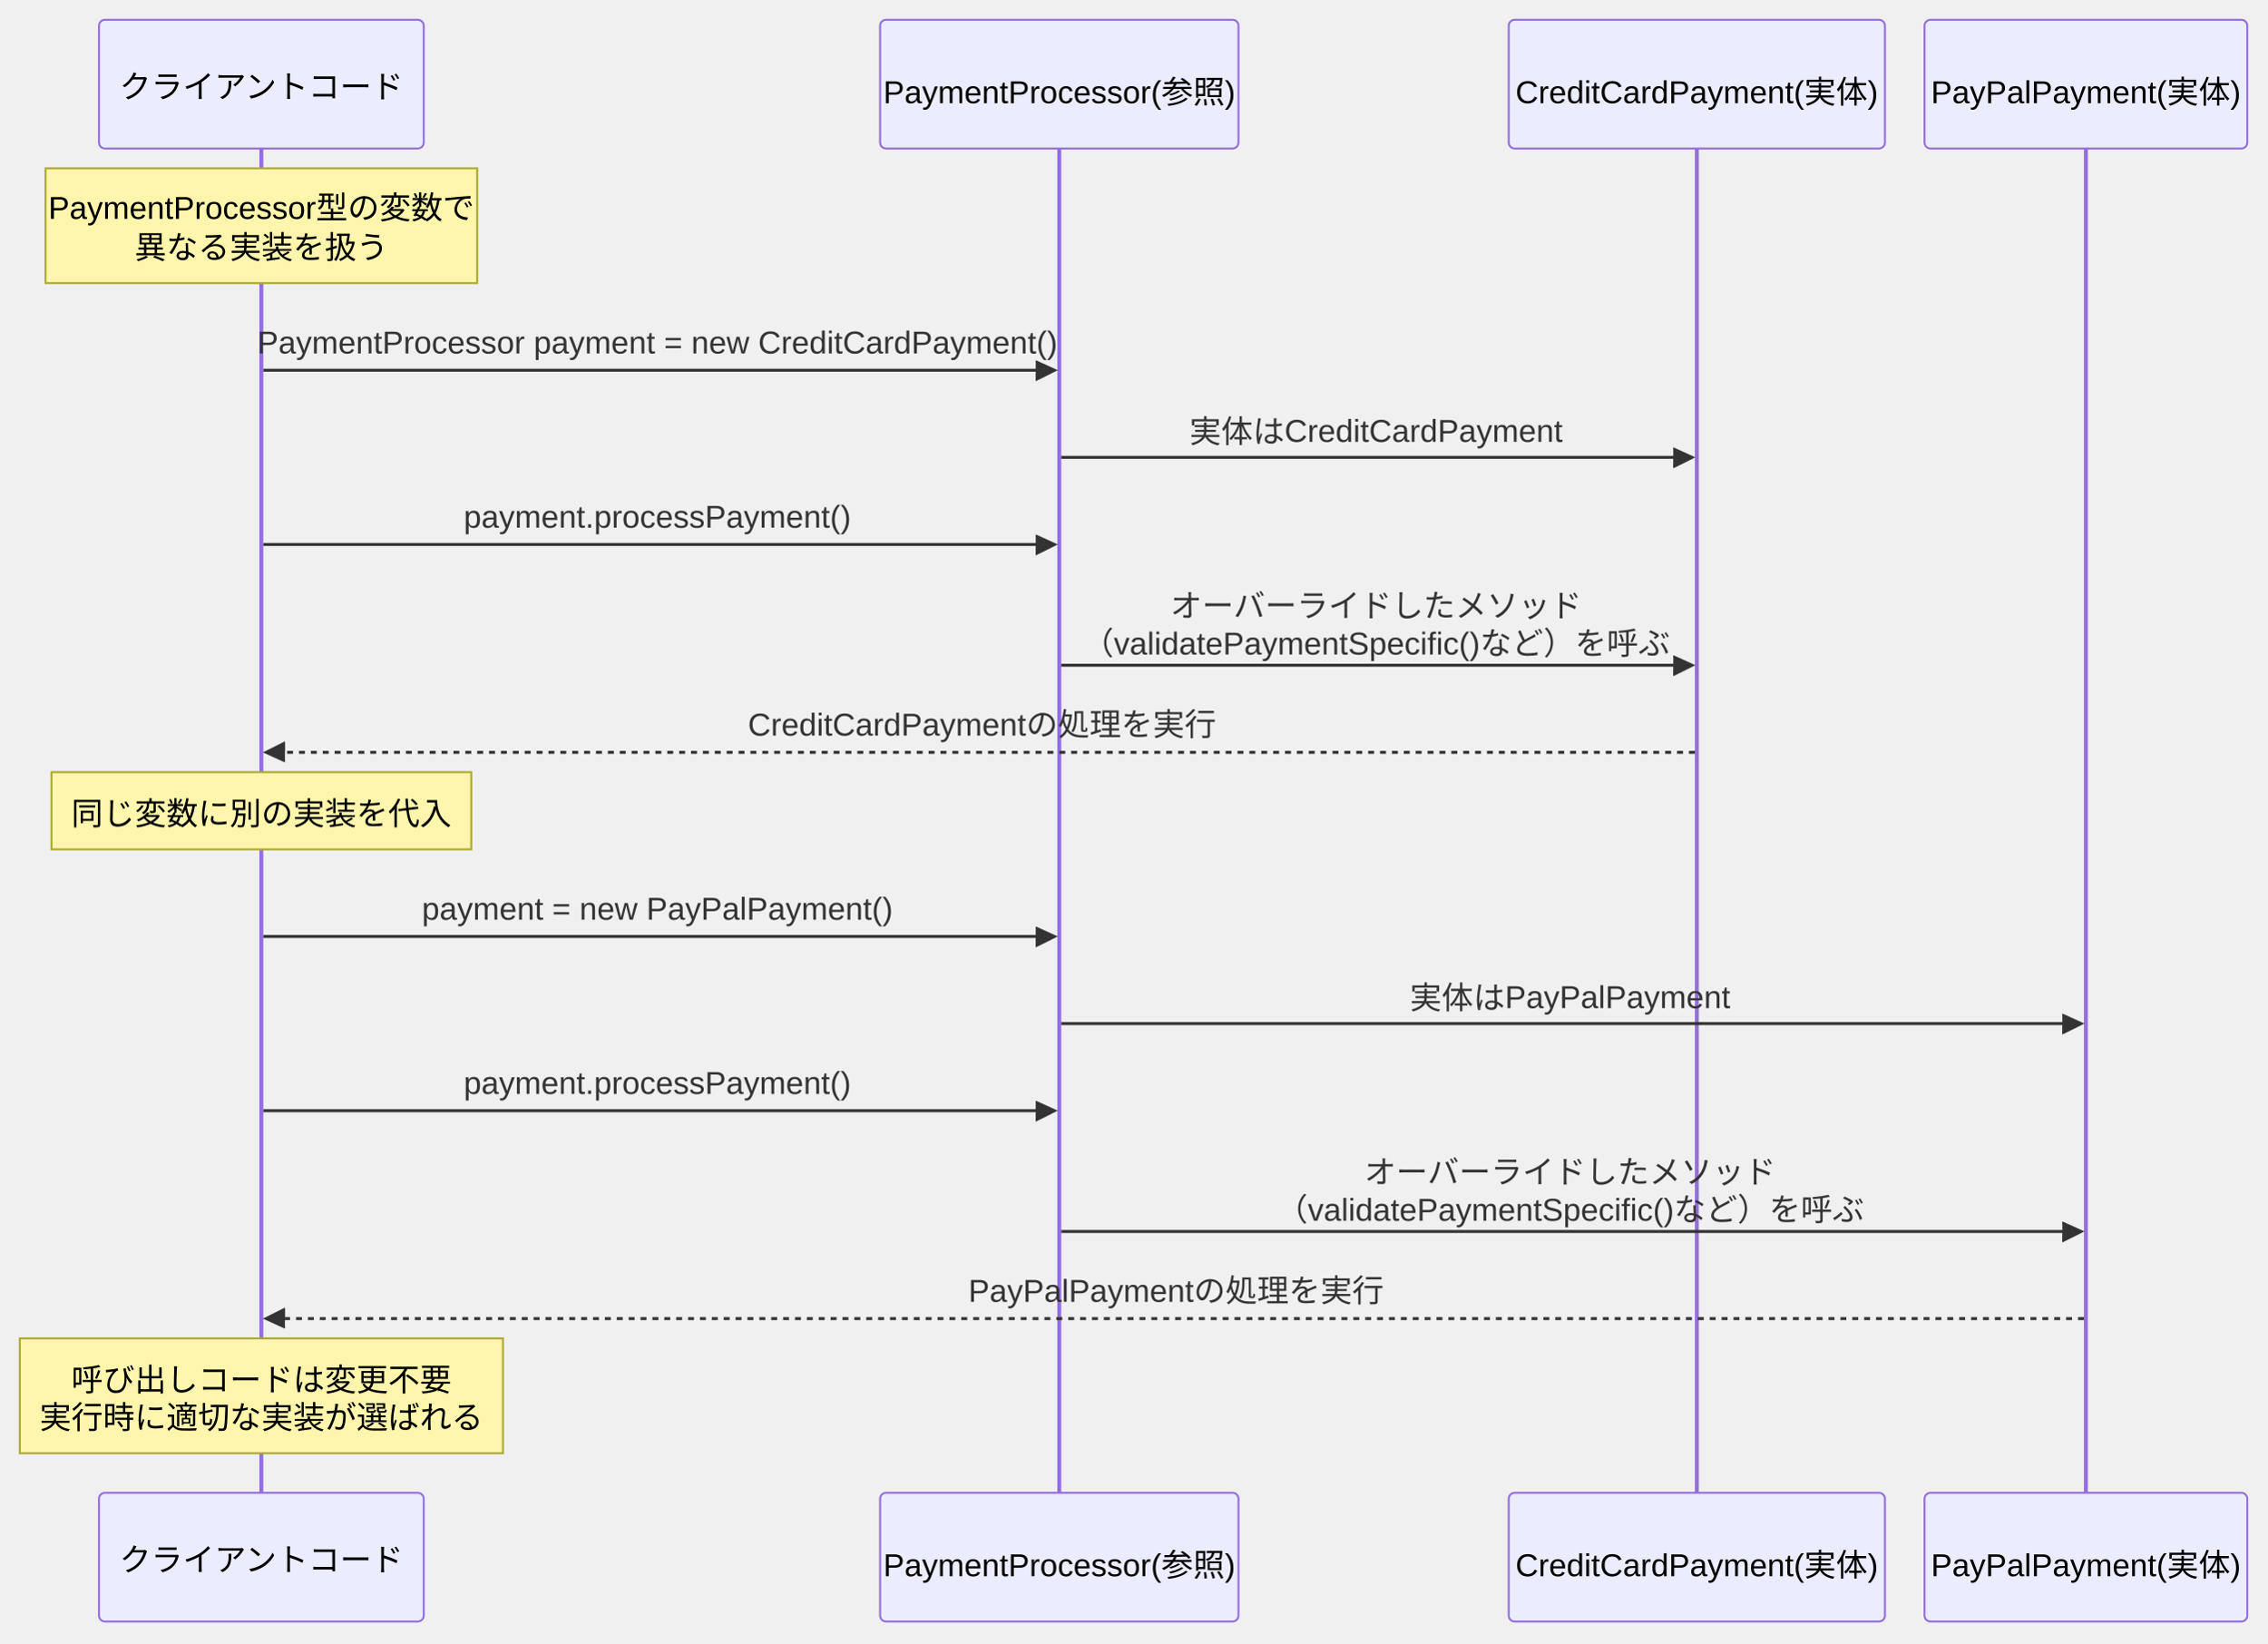
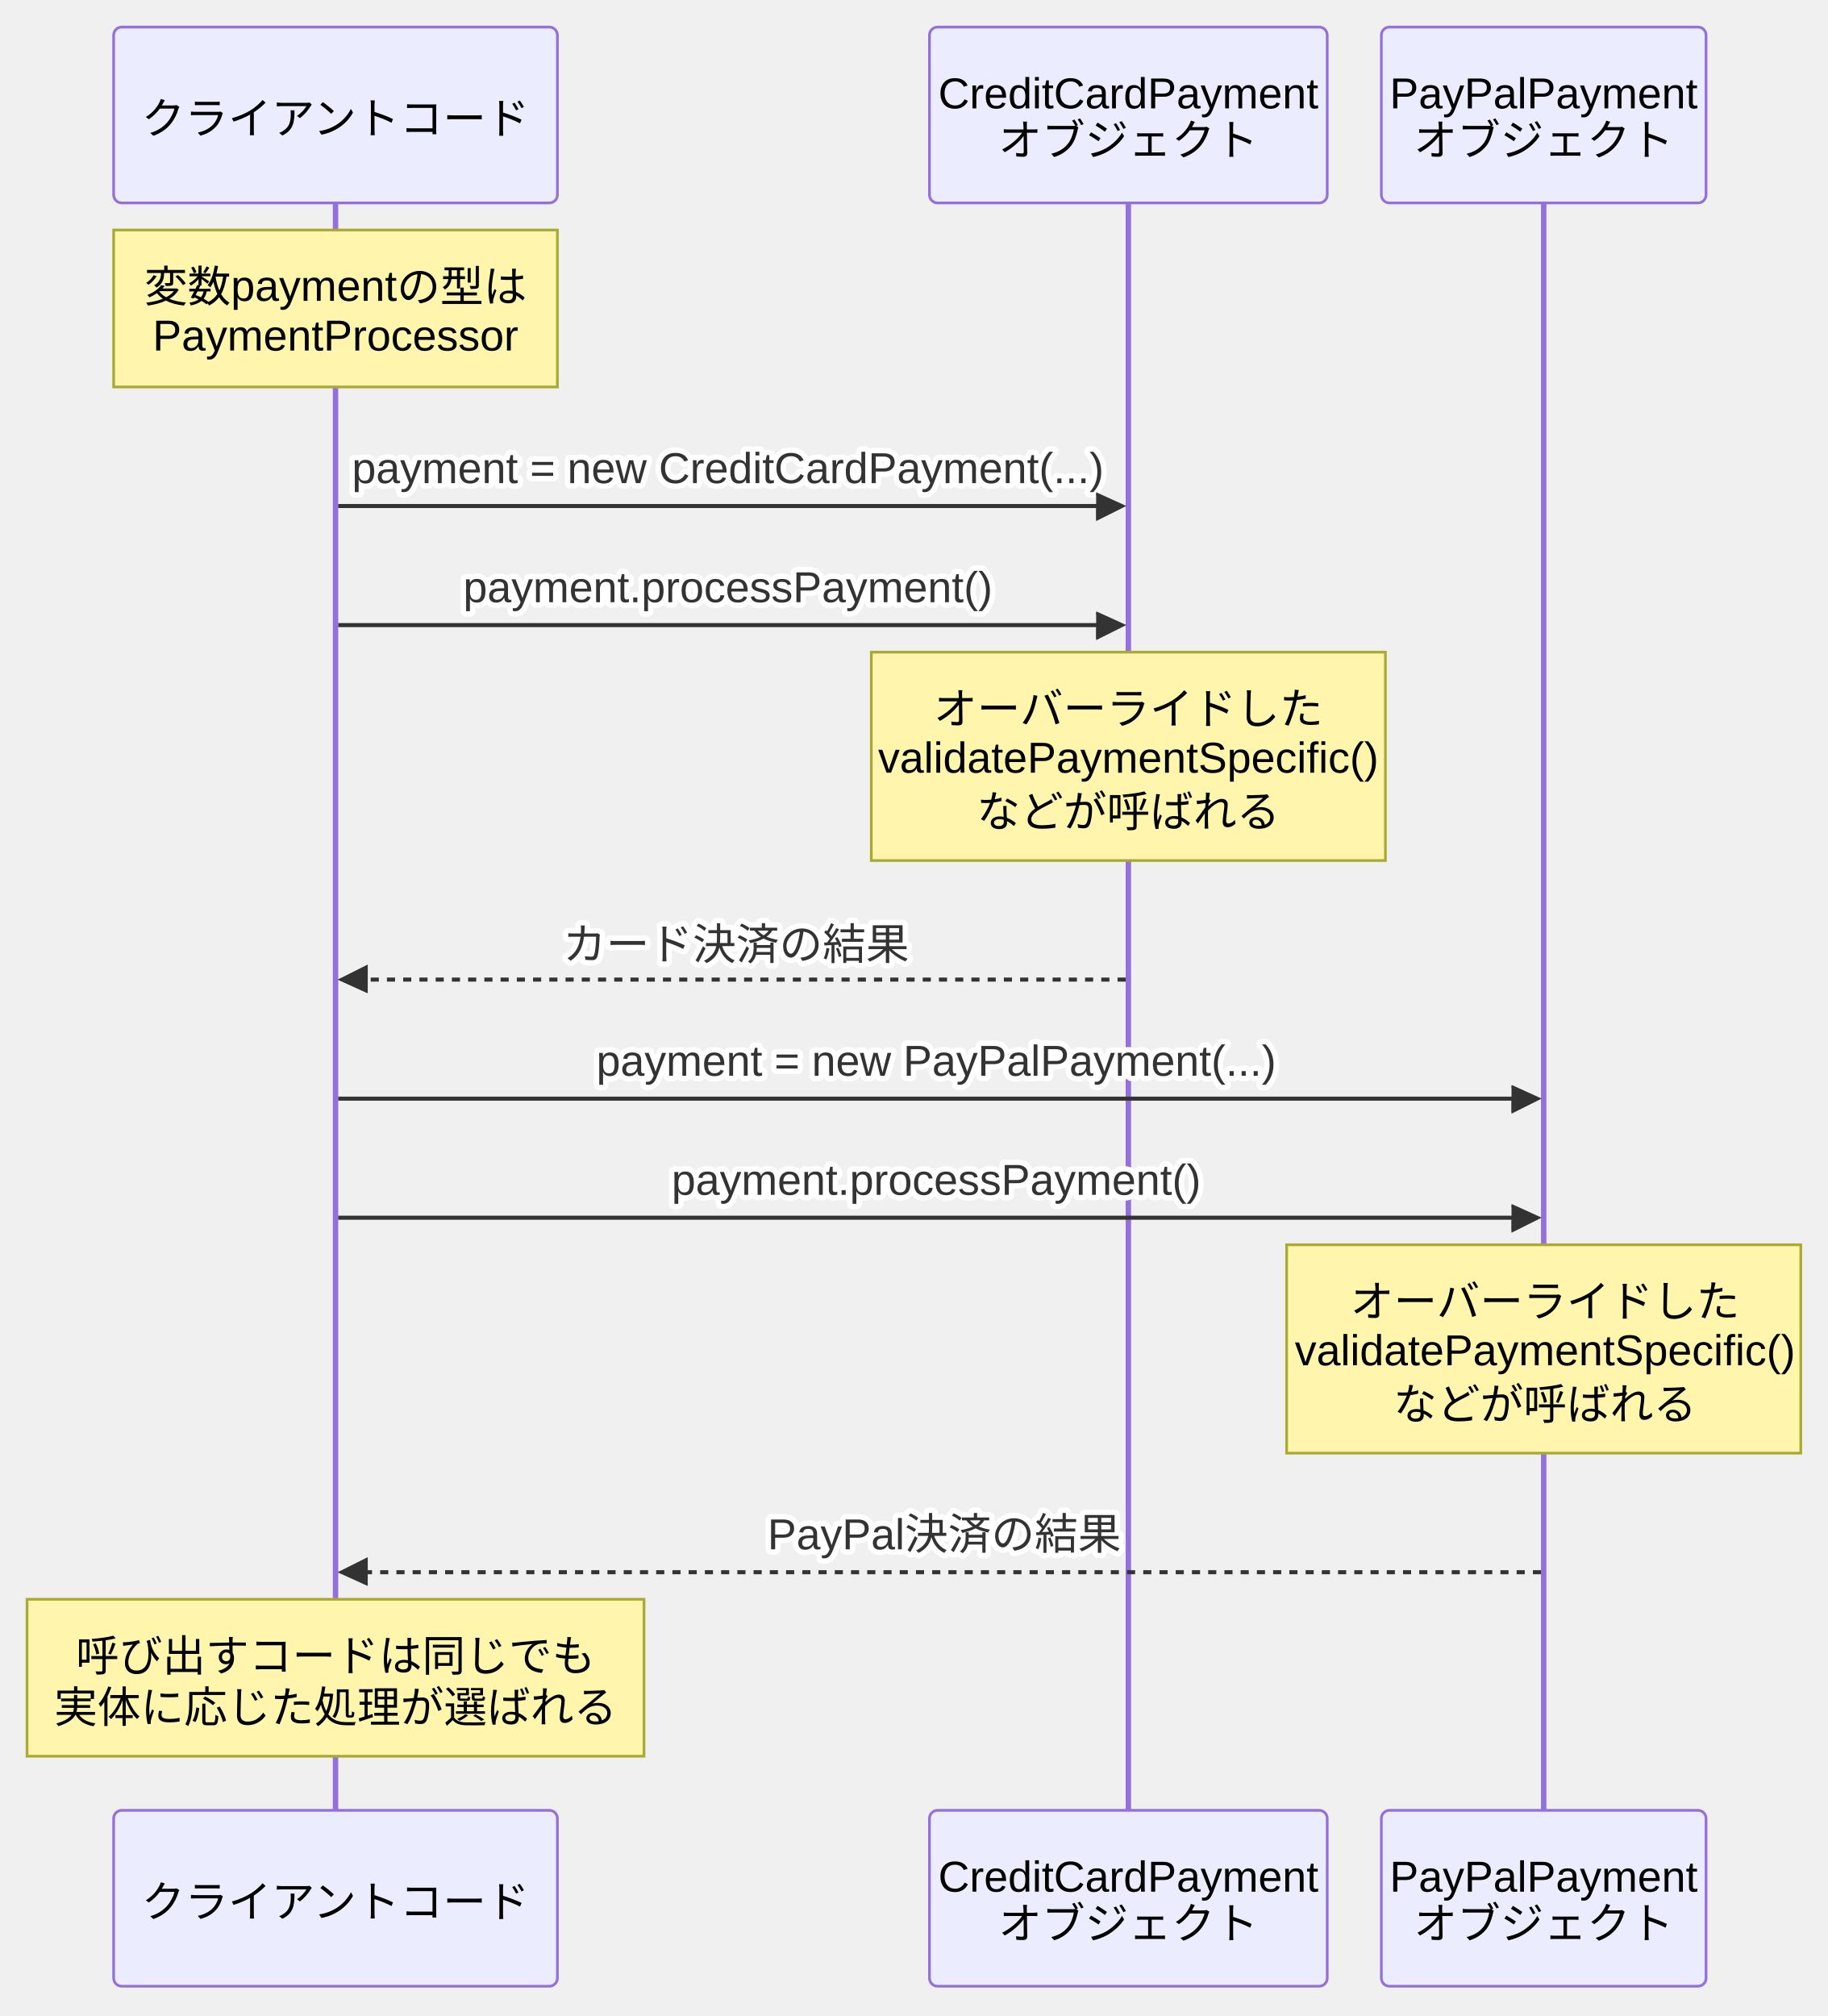
- <svg xmlns="http://www.w3.org/2000/svg" id="my-svg" width="1145" height="830" viewBox="-50 -10 1145 830" role="graphics-document document" aria-roledescription="sequence" style="background-color: white;">
+ <svg xmlns="http://www.w3.org/2000/svg" id="my-svg" width="675.5" height="745" viewBox="-42 -10 675.5 745" role="graphics-document document" aria-roledescription="sequence" style="background-color: white;">
  <g>
-     <rect x="922" y="744" fill="#eaeaea" stroke="#666" width="163" height="65" name="PY" rx="3" ry="3" class="actor actor-bottom" />
-     <text x="1003.5" y="776.5" dominant-baseline="central" alignment-baseline="central" class="actor actor-box" style="text-anchor: middle; font-size: 16px; font-weight: 400;">
-       <tspan x="1003.5" dy="0">PayPalPayment(実体)</tspan>
+     <rect x="468.5" y="659" fill="#eaeaea" stroke="#666" width="120" height="65" name="PY" rx="3" ry="3" class="actor actor-bottom" />
+     <text x="528.5" y="691.5" dominant-baseline="central" alignment-baseline="central" class="actor actor-box" style="text-anchor: middle; font-size: 16px; font-weight: 400;">
+       <tspan x="528.5" dy="-8">PayPalPayment</tspan>
+     </text>
+     <text x="528.5" y="691.5" dominant-baseline="central" alignment-baseline="central" class="actor actor-box" style="text-anchor: middle; font-size: 16px; font-weight: 400;">
+       <tspan x="528.5" dy="8">オブジェクト</tspan>
    </text>
  </g>
  <g>
-     <rect x="712" y="744" fill="#eaeaea" stroke="#666" width="190" height="65" name="CC" rx="3" ry="3" class="actor actor-bottom" />
-     <text x="807" y="776.5" dominant-baseline="central" alignment-baseline="central" class="actor actor-box" style="text-anchor: middle; font-size: 16px; font-weight: 400;">
-       <tspan x="807" dy="0">CreditCardPayment(実体)</tspan>
+     <rect x="301.5" y="659" fill="#eaeaea" stroke="#666" width="147" height="65" name="CC" rx="3" ry="3" class="actor actor-bottom" />
+     <text x="375" y="691.5" dominant-baseline="central" alignment-baseline="central" class="actor actor-box" style="text-anchor: middle; font-size: 16px; font-weight: 400;">
+       <tspan x="375" dy="-8">CreditCardPayment</tspan>
+     </text>
+     <text x="375" y="691.5" dominant-baseline="central" alignment-baseline="central" class="actor actor-box" style="text-anchor: middle; font-size: 16px; font-weight: 400;">
+       <tspan x="375" dy="8">オブジェクト</tspan>
    </text>
  </g>
  <g>
-     <rect x="394.5" y="744" fill="#eaeaea" stroke="#666" width="181" height="65" name="PP" rx="3" ry="3" class="actor actor-bottom" />
-     <text x="485" y="776.5" dominant-baseline="central" alignment-baseline="central" class="actor actor-box" style="text-anchor: middle; font-size: 16px; font-weight: 400;">
-       <tspan x="485" dy="0">PaymentProcessor(参照)</tspan>
-     </text>
-   </g>
-   <g>
-     <rect x="0" y="744" fill="#eaeaea" stroke="#666" width="164" height="65" name="Client" rx="3" ry="3" class="actor actor-bottom" />
-     <text x="82" y="776.5" dominant-baseline="central" alignment-baseline="central" class="actor actor-box" style="text-anchor: middle; font-size: 16px; font-weight: 400;">
+     <rect x="0" y="659" fill="#eaeaea" stroke="#666" width="164" height="65" name="Client" rx="3" ry="3" class="actor actor-bottom" />
+     <text x="82" y="691.5" dominant-baseline="central" alignment-baseline="central" class="actor actor-box" style="text-anchor: middle; font-size: 16px; font-weight: 400;">
      <tspan x="82" dy="0">クライアントコード</tspan>
    </text>
  </g>
  <g>
-     <line id="actor3" x1="1003.5" y1="65" x2="1003.5" y2="744" class="actor-line 200" stroke-width="0.5px" stroke="#999" name="PY" data-et="life-line" data-id="PY" />
-     <g id="root-3" data-et="participant" data-type="participant" data-id="PY">
-       <rect x="922" y="0" fill="#eaeaea" stroke="#666" width="163" height="65" name="PY" rx="3" ry="3" class="actor actor-top" />
-       <text x="1003.5" y="32.5" dominant-baseline="central" alignment-baseline="central" class="actor actor-box" style="text-anchor: middle; font-size: 16px; font-weight: 400;">
-         <tspan x="1003.5" dy="0">PayPalPayment(実体)</tspan>
+     <line id="actor2" x1="528.5" y1="65" x2="528.5" y2="659" class="actor-line 200" stroke-width="0.5px" stroke="#999" name="PY" data-et="life-line" data-id="PY" />
+     <g id="root-2" data-et="participant" data-type="participant" data-id="PY">
+       <rect x="468.5" y="0" fill="#eaeaea" stroke="#666" width="120" height="65" name="PY" rx="3" ry="3" class="actor actor-top" />
+       <text x="528.5" y="32.5" dominant-baseline="central" alignment-baseline="central" class="actor actor-box" style="text-anchor: middle; font-size: 16px; font-weight: 400;">
+         <tspan x="528.5" dy="-8">PayPalPayment</tspan>
+       </text>
+       <text x="528.5" y="32.5" dominant-baseline="central" alignment-baseline="central" class="actor actor-box" style="text-anchor: middle; font-size: 16px; font-weight: 400;">
+         <tspan x="528.5" dy="8">オブジェクト</tspan>
      </text>
    </g>
  </g>
  <g>
-     <line id="actor2" x1="807" y1="65" x2="807" y2="744" class="actor-line 200" stroke-width="0.5px" stroke="#999" name="CC" data-et="life-line" data-id="CC" />
-     <g id="root-2" data-et="participant" data-type="participant" data-id="CC">
-       <rect x="712" y="0" fill="#eaeaea" stroke="#666" width="190" height="65" name="CC" rx="3" ry="3" class="actor actor-top" />
-       <text x="807" y="32.5" dominant-baseline="central" alignment-baseline="central" class="actor actor-box" style="text-anchor: middle; font-size: 16px; font-weight: 400;">
-         <tspan x="807" dy="0">CreditCardPayment(実体)</tspan>
+     <line id="actor1" x1="375" y1="65" x2="375" y2="659" class="actor-line 200" stroke-width="0.5px" stroke="#999" name="CC" data-et="life-line" data-id="CC" />
+     <g id="root-1" data-et="participant" data-type="participant" data-id="CC">
+       <rect x="301.5" y="0" fill="#eaeaea" stroke="#666" width="147" height="65" name="CC" rx="3" ry="3" class="actor actor-top" />
+       <text x="375" y="32.5" dominant-baseline="central" alignment-baseline="central" class="actor actor-box" style="text-anchor: middle; font-size: 16px; font-weight: 400;">
+         <tspan x="375" dy="-8">CreditCardPayment</tspan>
+       </text>
+       <text x="375" y="32.5" dominant-baseline="central" alignment-baseline="central" class="actor actor-box" style="text-anchor: middle; font-size: 16px; font-weight: 400;">
+         <tspan x="375" dy="8">オブジェクト</tspan>
      </text>
    </g>
  </g>
  <g>
-     <line id="actor1" x1="485" y1="65" x2="485" y2="744" class="actor-line 200" stroke-width="0.5px" stroke="#999" name="PP" data-et="life-line" data-id="PP" />
-     <g id="root-1" data-et="participant" data-type="participant" data-id="PP">
-       <rect x="394.5" y="0" fill="#eaeaea" stroke="#666" width="181" height="65" name="PP" rx="3" ry="3" class="actor actor-top" />
-       <text x="485" y="32.5" dominant-baseline="central" alignment-baseline="central" class="actor actor-box" style="text-anchor: middle; font-size: 16px; font-weight: 400;">
-         <tspan x="485" dy="0">PaymentProcessor(参照)</tspan>
-       </text>
-     </g>
-   </g>
-   <g>
-     <line id="actor0" x1="82" y1="65" x2="82" y2="744" class="actor-line 200" stroke-width="0.5px" stroke="#999" name="Client" data-et="life-line" data-id="Client" />
+     <line id="actor0" x1="82" y1="65" x2="82" y2="659" class="actor-line 200" stroke-width="0.5px" stroke="#999" name="Client" data-et="life-line" data-id="Client" />
    <g id="root-0" data-et="participant" data-type="participant" data-id="Client">
      <rect x="0" y="0" fill="#eaeaea" stroke="#666" width="164" height="65" name="Client" rx="3" ry="3" class="actor actor-top" />
      <text x="82" y="32.5" dominant-baseline="central" alignment-baseline="central" class="actor actor-box" style="text-anchor: middle; font-size: 16px; font-weight: 400;">
        <tspan x="82" dy="0">クライアントコード</tspan>
      </text>
    </g>
  </g>
-   <style>#my-svg{font-family:"trebuchet ms",verdana,arial,sans-serif;font-size:16px;fill:#333;}@keyframes edge-animation-frame{from{stroke-dashoffset:0;}}@keyframes dash{to{stroke-dashoffset:0;}}#my-svg .edge-animation-slow{stroke-dasharray:9,5!important;stroke-dashoffset:900;animation:dash 50s linear infinite;stroke-linecap:round;}#my-svg .edge-animation-fast{stroke-dasharray:9,5!important;stroke-dashoffset:900;animation:dash 20s linear infinite;stroke-linecap:round;}#my-svg .error-icon{fill:#552222;}#my-svg .error-text{fill:#552222;stroke:#552222;}#my-svg .edge-thickness-normal{stroke-width:1px;}#my-svg .edge-thickness-thick{stroke-width:3.5px;}#my-svg .edge-pattern-solid{stroke-dasharray:0;}#my-svg .edge-thickness-invisible{stroke-width:0;fill:none;}#my-svg .edge-pattern-dashed{stroke-dasharray:3;}#my-svg .edge-pattern-dotted{stroke-dasharray:2;}#my-svg .marker{fill:#333333;stroke:#333333;}#my-svg .marker.cross{stroke:#333333;}#my-svg svg{font-family:"trebuchet ms",verdana,arial,sans-serif;font-size:16px;}#my-svg p{margin:0;}#my-svg .actor{stroke:#9370DB;fill:#ECECFF;stroke-width:1;}#my-svg rect.actor.outer-path[data-look="neo"]{filter:drop-shadow(1px 2px 2px rgba(185, 185, 185, 1));}#my-svg rect.note[data-look="neo"]{stroke:#aaaa33;fill:#fff5ad;filter:drop-shadow(1px 2px 2px rgba(185, 185, 185, 1));}#my-svg text.actor&gt;tspan{fill:black;stroke:none;}#my-svg .actor-line{stroke:#9370DB;}#my-svg .innerArc{stroke-width:1.5;stroke-dasharray:none;}#my-svg .messageLine0{stroke-width:1.5;stroke-dasharray:none;stroke:#333;}#my-svg .messageLine1{stroke-width:1.5;stroke-dasharray:2,2;stroke:#333;}#my-svg [id$="-arrowhead"] path{fill:#333;stroke:#333;}#my-svg .sequenceNumber{fill:white;}#my-svg [id$="-sequencenumber"]{fill:#333;}#my-svg [id$="-crosshead"] path{fill:#333;stroke:#333;}#my-svg .messageText{fill:#333;stroke:none;}#my-svg .labelBox{stroke:#9370DB;fill:#ECECFF;filter:none;}#my-svg .labelText,#my-svg .labelText&gt;tspan{fill:black;stroke:none;}#my-svg .loopText,#my-svg .loopText&gt;tspan{fill:black;stroke:none;}#my-svg .sectionTitle,#my-svg .sectionTitle&gt;tspan{fill:black;stroke:none;}#my-svg .loopLine{stroke-width:2px;stroke-dasharray:2,2;stroke:#9370DB;fill:#9370DB;}#my-svg .note{stroke:#aaaa33;fill:#fff5ad;}#my-svg .noteText,#my-svg .noteText&gt;tspan{fill:black;stroke:none;font-weight:normal;}#my-svg .activation0{fill:#f4f4f4;stroke:#666;}#my-svg .activation1{fill:#f4f4f4;stroke:#666;}#my-svg .activation2{fill:#f4f4f4;stroke:#666;}#my-svg .actorPopupMenu{position:absolute;}#my-svg .actorPopupMenuPanel{position:absolute;fill:#ECECFF;box-shadow:0px 8px 16px 0px rgba(0,0,0,0.2);filter:drop-shadow(3px 5px 2px rgb(0 0 0 / 0.4));}#my-svg .actor-man circle,#my-svg line{fill:#ECECFF;stroke-width:2px;}#my-svg g rect.rect{filter:drop-shadow(1px 2px 2px rgba(185, 185, 185, 1));stroke:#9370DB;}#my-svg .node .neo-node{stroke:#9370DB;}#my-svg [data-look="neo"].node rect,#my-svg [data-look="neo"].cluster rect,#my-svg [data-look="neo"].node polygon{stroke:#9370DB;filter:drop-shadow(1px 2px 2px rgba(185, 185, 185, 1));}#my-svg [data-look="neo"].swimlane.cluster rect{filter:none;}#my-svg [data-look="neo"].node path{stroke:#9370DB;stroke-width:1px;}#my-svg [data-look="neo"].node .outer-path{filter:drop-shadow(1px 2px 2px rgba(185, 185, 185, 1));}#my-svg [data-look="neo"].node .neo-line path{stroke:#9370DB;filter:none;}#my-svg [data-look="neo"].node circle{stroke:#9370DB;filter:drop-shadow(1px 2px 2px rgba(185, 185, 185, 1));}#my-svg [data-look="neo"].node circle .state-start{fill:#000000;}#my-svg [data-look="neo"].icon-shape .icon{fill:#9370DB;filter:drop-shadow(1px 2px 2px rgba(185, 185, 185, 1));}#my-svg [data-look="neo"].icon-shape .icon-neo path{stroke:#9370DB;filter:drop-shadow(1px 2px 2px rgba(185, 185, 185, 1));}#my-svg :root{--mermaid-font-family:"trebuchet ms",verdana,arial,sans-serif;}</style>
+   <style>#my-svg{font-family:"trebuchet ms",verdana,arial,sans-serif;font-size:16px;fill:#333;}@keyframes edge-animation-frame{from{stroke-dashoffset:0;}}@keyframes dash{to{stroke-dashoffset:0;}}#my-svg .edge-animation-slow{stroke-dasharray:9,5!important;stroke-dashoffset:900;animation:dash 50s linear infinite;stroke-linecap:round;}#my-svg .edge-animation-fast{stroke-dasharray:9,5!important;stroke-dashoffset:900;animation:dash 20s linear infinite;stroke-linecap:round;}#my-svg .error-icon{fill:#552222;}#my-svg .error-text{fill:#552222;stroke:#552222;}#my-svg .edge-thickness-normal{stroke-width:1px;}#my-svg .edge-thickness-thick{stroke-width:3.5px;}#my-svg .edge-pattern-solid{stroke-dasharray:0;}#my-svg .edge-thickness-invisible{stroke-width:0;fill:none;}#my-svg .edge-pattern-dashed{stroke-dasharray:3;}#my-svg .edge-pattern-dotted{stroke-dasharray:2;}#my-svg .marker{fill:#333333;stroke:#333333;}#my-svg .marker.cross{stroke:#333333;}#my-svg svg{font-family:"trebuchet ms",verdana,arial,sans-serif;font-size:16px;}#my-svg p{margin:0;}#my-svg .actor{stroke:#9370DB;fill:#ECECFF;stroke-width:1;}#my-svg rect.actor.outer-path[data-look="neo"]{filter:drop-shadow(1px 2px 2px rgba(185, 185, 185, 1));}#my-svg rect.note[data-look="neo"]{stroke:#aaaa33;fill:#fff5ad;filter:drop-shadow(1px 2px 2px rgba(185, 185, 185, 1));}#my-svg text.actor&gt;tspan{fill:black;stroke:none;}#my-svg .actor-line{stroke:#9370DB;}#my-svg .innerArc{stroke-width:1.5;stroke-dasharray:none;}#my-svg .messageLine0{stroke-width:1.5;stroke-dasharray:none;stroke:#333;}#my-svg .messageLine1{stroke-width:1.5;stroke-dasharray:2,2;stroke:#333;}#my-svg [id$="-arrowhead"] path{fill:#333;stroke:#333;}#my-svg .sequenceNumber{fill:white;}#my-svg [id$="-sequencenumber"]{fill:#333;}#my-svg [id$="-crosshead"] path{fill:#333;stroke:#333;}#my-svg .messageText{fill:#333;stroke:none;}#my-svg .labelBox{stroke:#9370DB;fill:#ECECFF;filter:none;}#my-svg .labelText,#my-svg .labelText&gt;tspan{fill:black;stroke:none;}#my-svg .loopText,#my-svg .loopText&gt;tspan{fill:black;stroke:none;}#my-svg .sectionTitle,#my-svg .sectionTitle&gt;tspan{fill:black;stroke:none;}#my-svg .loopLine{stroke-width:2px;stroke-dasharray:2,2;stroke:#9370DB;fill:#9370DB;}#my-svg .note{stroke:#aaaa33;fill:#fff5ad;}#my-svg .noteText,#my-svg .noteText&gt;tspan{fill:black;stroke:none;font-weight:normal;}#my-svg .activation0{fill:#f4f4f4;stroke:#666;}#my-svg .activation1{fill:#f4f4f4;stroke:#666;}#my-svg .activation2{fill:#f4f4f4;stroke:#666;}#my-svg .actorPopupMenu{position:absolute;}#my-svg .actorPopupMenuPanel{position:absolute;fill:#ECECFF;box-shadow:0px 8px 16px 0px rgba(0,0,0,0.2);filter:drop-shadow(3px 5px 2px rgb(0 0 0 / 0.4));}#my-svg .actor-man circle,#my-svg line{fill:#ECECFF;stroke-width:2px;}#my-svg g rect.rect{filter:drop-shadow(1px 2px 2px rgba(185, 185, 185, 1));stroke:#9370DB;}#my-svg .node .neo-node{stroke:#9370DB;}#my-svg [data-look="neo"].node rect,#my-svg [data-look="neo"].cluster rect,#my-svg [data-look="neo"].node polygon{stroke:#9370DB;filter:drop-shadow(1px 2px 2px rgba(185, 185, 185, 1));}#my-svg [data-look="neo"].swimlane.cluster rect{filter:none;}#my-svg [data-look="neo"].node path{stroke:#9370DB;stroke-width:1px;}#my-svg [data-look="neo"].node .outer-path{filter:drop-shadow(1px 2px 2px rgba(185, 185, 185, 1));}#my-svg [data-look="neo"].node .neo-line path{stroke:#9370DB;filter:none;}#my-svg [data-look="neo"].node circle{stroke:#9370DB;filter:drop-shadow(1px 2px 2px rgba(185, 185, 185, 1));}#my-svg [data-look="neo"].node circle .state-start{fill:#000000;}#my-svg [data-look="neo"].icon-shape .icon{fill:#9370DB;filter:drop-shadow(1px 2px 2px rgba(185, 185, 185, 1));}#my-svg [data-look="neo"].icon-shape .icon-neo path{stroke:#9370DB;filter:drop-shadow(1px 2px 2px rgba(185, 185, 185, 1));}#my-svg .messageText,#my-svg .loopText,#my-svg .labelText,#my-svg .edgeLabel text,#my-svg .relationshipLabel,#my-svg .tick text{paint-order:stroke;stroke:rgb(255, 255, 255);stroke-width:4px;stroke-linejoin:round;}#my-svg :root{--mermaid-font-family:"trebuchet ms",verdana,arial,sans-serif;}</style>
  <g />
  <defs>
    <symbol id="my-svg-computer" width="24" height="24">
      <path transform="scale(.5)" d="M2 2v13h20v-13h-20zm18 11h-16v-9h16v9zm-10.228 6l.466-1h3.524l.467 1h-4.457zm14.228 3h-24l2-6h2.104l-1.33 4h18.45l-1.297-4h2.073l2 6zm-5-10h-14v-7h14v7z" />
    </symbol>
  </defs>
  <defs>
    <symbol id="my-svg-database" fill-rule="evenodd" clip-rule="evenodd">
      <path transform="scale(.5)" d="M12.258.001l.256.004.255.005.253.008.251.01.249.012.247.015.246.016.242.019.241.02.239.023.236.024.233.027.231.028.229.031.225.032.223.034.22.036.217.038.214.04.211.041.208.043.205.045.201.046.198.048.194.05.191.051.187.053.183.054.18.056.175.057.172.059.168.06.163.061.16.063.155.064.15.066.074.033.073.033.071.034.07.034.069.035.068.035.067.035.066.035.064.036.064.036.062.036.06.036.06.037.058.037.058.037.055.038.055.038.053.038.052.038.051.039.05.039.048.039.047.039.045.04.044.04.043.04.041.04.04.041.039.041.037.041.036.041.034.041.033.042.032.042.03.042.029.042.027.042.026.043.024.043.023.043.021.043.02.043.018.044.017.043.015.044.013.044.012.044.011.045.009.044.007.045.006.045.004.045.002.045.001.045v17l-.001.045-.002.045-.004.045-.006.045-.007.045-.009.044-.011.045-.012.044-.013.044-.015.044-.017.043-.018.044-.02.043-.021.043-.023.043-.024.043-.026.043-.027.042-.029.042-.03.042-.032.042-.033.042-.034.041-.036.041-.037.041-.039.041-.04.041-.041.04-.043.04-.044.04-.045.04-.047.039-.048.039-.05.039-.051.039-.052.038-.053.038-.055.038-.055.038-.058.037-.058.037-.06.037-.06.036-.062.036-.064.036-.064.036-.066.035-.067.035-.068.035-.069.035-.07.034-.071.034-.073.033-.074.033-.15.066-.155.064-.16.063-.163.061-.168.06-.172.059-.175.057-.18.056-.183.054-.187.053-.191.051-.194.05-.198.048-.201.046-.205.045-.208.043-.211.041-.214.04-.217.038-.22.036-.223.034-.225.032-.229.031-.231.028-.233.027-.236.024-.239.023-.241.02-.242.019-.246.016-.247.015-.249.012-.251.01-.253.008-.255.005-.256.004-.258.001-.258-.001-.256-.004-.255-.005-.253-.008-.251-.01-.249-.012-.247-.015-.245-.016-.243-.019-.241-.02-.238-.023-.236-.024-.234-.027-.231-.028-.228-.031-.226-.032-.223-.034-.22-.036-.217-.038-.214-.04-.211-.041-.208-.043-.204-.045-.201-.046-.198-.048-.195-.05-.19-.051-.187-.053-.184-.054-.179-.056-.176-.057-.172-.059-.167-.06-.164-.061-.159-.063-.155-.064-.151-.066-.074-.033-.072-.033-.072-.034-.07-.034-.069-.035-.068-.035-.067-.035-.066-.035-.064-.036-.063-.036-.062-.036-.061-.036-.06-.037-.058-.037-.057-.037-.056-.038-.055-.038-.053-.038-.052-.038-.051-.039-.049-.039-.049-.039-.046-.039-.046-.04-.044-.04-.043-.04-.041-.04-.04-.041-.039-.041-.037-.041-.036-.041-.034-.041-.033-.042-.032-.042-.03-.042-.029-.042-.027-.042-.026-.043-.024-.043-.023-.043-.021-.043-.02-.043-.018-.044-.017-.043-.015-.044-.013-.044-.012-.044-.011-.045-.009-.044-.007-.045-.006-.045-.004-.045-.002-.045-.001-.045v-17l.001-.045.002-.045.004-.045.006-.045.007-.045.009-.044.011-.045.012-.044.013-.044.015-.044.017-.043.018-.044.02-.043.021-.043.023-.043.024-.043.026-.043.027-.042.029-.042.03-.042.032-.042.033-.042.034-.041.036-.041.037-.041.039-.041.04-.041.041-.04.043-.04.044-.04.046-.04.046-.039.049-.039.049-.039.051-.039.052-.038.053-.038.055-.038.056-.038.057-.037.058-.037.06-.037.061-.036.062-.036.063-.036.064-.036.066-.035.067-.035.068-.035.069-.035.07-.034.072-.034.072-.033.074-.033.151-.066.155-.064.159-.063.164-.061.167-.06.172-.059.176-.057.179-.056.184-.054.187-.053.19-.051.195-.05.198-.048.201-.046.204-.045.208-.043.211-.041.214-.04.217-.038.22-.036.223-.034.226-.032.228-.031.231-.028.234-.027.236-.024.238-.023.241-.02.243-.019.245-.016.247-.015.249-.012.251-.01.253-.008.255-.005.256-.004.258-.001.258.001zm-9.258 20.499v.01l.001.021.003.021.004.022.005.021.006.022.007.022.009.023.01.022.011.023.012.023.013.023.015.023.016.024.017.023.018.024.019.024.021.024.022.025.023.024.024.025.052.049.056.05.061.051.066.051.07.051.075.051.079.052.084.052.088.052.092.052.097.052.102.051.105.052.11.052.114.051.119.051.123.051.127.05.131.05.135.05.139.048.144.049.147.047.152.047.155.047.16.045.163.045.167.043.171.043.176.041.178.041.183.039.187.039.19.037.194.035.197.035.202.033.204.031.209.03.212.029.216.027.219.025.222.024.226.021.23.02.233.018.236.016.24.015.243.012.246.01.249.008.253.005.256.004.259.001.26-.001.257-.004.254-.005.25-.008.247-.011.244-.012.241-.014.237-.016.233-.018.231-.021.226-.021.224-.024.22-.026.216-.027.212-.028.21-.031.205-.031.202-.034.198-.034.194-.036.191-.037.187-.039.183-.04.179-.04.175-.042.172-.043.168-.044.163-.045.16-.046.155-.046.152-.047.148-.048.143-.049.139-.049.136-.05.131-.05.126-.05.123-.051.118-.052.114-.051.11-.052.106-.052.101-.052.096-.052.092-.052.088-.053.083-.051.079-.052.074-.052.07-.051.065-.051.06-.051.056-.05.051-.05.023-.024.023-.025.021-.024.02-.024.019-.024.018-.024.017-.024.015-.023.014-.024.013-.023.012-.023.01-.023.01-.022.008-.022.006-.022.006-.022.004-.022.004-.021.001-.021.001-.021v-4.127l-.077.055-.08.053-.083.054-.085.053-.087.052-.09.052-.093.051-.095.05-.097.05-.1.049-.102.049-.105.048-.106.047-.109.047-.111.046-.114.045-.115.045-.118.044-.12.043-.122.042-.124.042-.126.041-.128.04-.13.04-.132.038-.134.038-.135.037-.138.037-.139.035-.142.035-.143.034-.144.033-.147.032-.148.031-.15.03-.151.03-.153.029-.154.027-.156.027-.158.026-.159.025-.161.024-.162.023-.163.022-.165.021-.166.02-.167.019-.169.018-.169.017-.171.016-.173.015-.173.014-.175.013-.175.012-.177.011-.178.01-.179.008-.179.008-.181.006-.182.005-.182.004-.184.003-.184.002h-.37l-.184-.002-.184-.003-.182-.004-.182-.005-.181-.006-.179-.008-.179-.008-.178-.01-.176-.011-.176-.012-.175-.013-.173-.014-.172-.015-.171-.016-.17-.017-.169-.018-.167-.019-.166-.02-.165-.021-.163-.022-.162-.023-.161-.024-.159-.025-.157-.026-.156-.027-.155-.027-.153-.029-.151-.03-.15-.03-.148-.031-.146-.032-.145-.033-.143-.034-.141-.035-.14-.035-.137-.037-.136-.037-.134-.038-.132-.038-.13-.04-.128-.04-.126-.041-.124-.042-.122-.042-.12-.044-.117-.043-.116-.045-.113-.045-.112-.046-.109-.047-.106-.047-.105-.048-.102-.049-.1-.049-.097-.05-.095-.05-.093-.052-.09-.051-.087-.052-.085-.053-.083-.054-.08-.054-.077-.054v4.127zm0-5.654v.011l.001.021.003.021.004.021.005.022.006.022.007.022.009.022.01.022.011.023.012.023.013.023.015.024.016.023.017.024.018.024.019.024.021.024.022.024.023.025.024.024.052.05.056.05.061.05.066.051.07.051.075.052.079.051.084.052.088.052.092.052.097.052.102.052.105.052.11.051.114.051.119.052.123.05.127.051.131.05.135.049.139.049.144.048.147.048.152.047.155.046.16.045.163.045.167.044.171.042.176.042.178.04.183.04.187.038.19.037.194.036.197.034.202.033.204.032.209.03.212.028.216.027.219.025.222.024.226.022.23.02.233.018.236.016.24.014.243.012.246.01.249.008.253.006.256.003.259.001.26-.001.257-.003.254-.006.25-.008.247-.01.244-.012.241-.015.237-.016.233-.018.231-.02.226-.022.224-.024.22-.025.216-.027.212-.029.21-.03.205-.032.202-.033.198-.035.194-.036.191-.037.187-.039.183-.039.179-.041.175-.042.172-.043.168-.044.163-.045.16-.045.155-.047.152-.047.148-.048.143-.048.139-.05.136-.049.131-.05.126-.051.123-.051.118-.051.114-.052.11-.052.106-.052.101-.052.096-.052.092-.052.088-.052.083-.052.079-.052.074-.051.07-.052.065-.051.06-.05.056-.051.051-.049.023-.025.023-.024.021-.025.02-.024.019-.024.018-.024.017-.024.015-.023.014-.023.013-.024.012-.022.01-.023.01-.023.008-.022.006-.022.006-.022.004-.021.004-.022.001-.021.001-.021v-4.139l-.077.054-.08.054-.083.054-.085.052-.087.053-.09.051-.093.051-.095.051-.097.05-.1.049-.102.049-.105.048-.106.047-.109.047-.111.046-.114.045-.115.044-.118.044-.12.044-.122.042-.124.042-.126.041-.128.04-.13.039-.132.039-.134.038-.135.037-.138.036-.139.036-.142.035-.143.033-.144.033-.147.033-.148.031-.15.03-.151.03-.153.028-.154.028-.156.027-.158.026-.159.025-.161.024-.162.023-.163.022-.165.021-.166.02-.167.019-.169.018-.169.017-.171.016-.173.015-.173.014-.175.013-.175.012-.177.011-.178.009-.179.009-.179.007-.181.007-.182.005-.182.004-.184.003-.184.002h-.37l-.184-.002-.184-.003-.182-.004-.182-.005-.181-.007-.179-.007-.179-.009-.178-.009-.176-.011-.176-.012-.175-.013-.173-.014-.172-.015-.171-.016-.17-.017-.169-.018-.167-.019-.166-.02-.165-.021-.163-.022-.162-.023-.161-.024-.159-.025-.157-.026-.156-.027-.155-.028-.153-.028-.151-.03-.15-.03-.148-.031-.146-.033-.145-.033-.143-.033-.141-.035-.14-.036-.137-.036-.136-.037-.134-.038-.132-.039-.13-.039-.128-.04-.126-.041-.124-.042-.122-.043-.12-.043-.117-.044-.116-.044-.113-.046-.112-.046-.109-.046-.106-.047-.105-.048-.102-.049-.1-.049-.097-.05-.095-.051-.093-.051-.09-.051-.087-.053-.085-.052-.083-.054-.08-.054-.077-.054v4.139zm0-5.666v.011l.001.02.003.022.004.021.005.022.006.021.007.022.009.023.01.022.011.023.012.023.013.023.015.023.016.024.017.024.018.023.019.024.021.025.022.024.023.024.024.025.052.05.056.05.061.05.066.051.07.051.075.052.079.051.084.052.088.052.092.052.097.052.102.052.105.051.11.052.114.051.119.051.123.051.127.05.131.05.135.05.139.049.144.048.147.048.152.047.155.046.16.045.163.045.167.043.171.043.176.042.178.04.183.04.187.038.19.037.194.036.197.034.202.033.204.032.209.03.212.028.216.027.219.025.222.024.226.021.23.02.233.018.236.017.24.014.243.012.246.01.249.008.253.006.256.003.259.001.26-.001.257-.003.254-.006.25-.008.247-.01.244-.013.241-.014.237-.016.233-.018.231-.02.226-.022.224-.024.22-.025.216-.027.212-.029.21-.03.205-.032.202-.033.198-.035.194-.036.191-.037.187-.039.183-.039.179-.041.175-.042.172-.043.168-.044.163-.045.16-.045.155-.047.152-.047.148-.048.143-.049.139-.049.136-.049.131-.051.126-.05.123-.051.118-.052.114-.051.11-.052.106-.052.101-.052.096-.052.092-.052.088-.052.083-.052.079-.052.074-.052.07-.051.065-.051.06-.051.056-.05.051-.049.023-.025.023-.025.021-.024.02-.024.019-.024.018-.024.017-.024.015-.023.014-.024.013-.023.012-.023.01-.022.01-.023.008-.022.006-.022.006-.022.004-.022.004-.021.001-.021.001-.021v-4.153l-.077.054-.08.054-.083.053-.085.053-.087.053-.09.051-.093.051-.095.051-.097.05-.1.049-.102.048-.105.048-.106.048-.109.046-.111.046-.114.046-.115.044-.118.044-.12.043-.122.043-.124.042-.126.041-.128.04-.13.039-.132.039-.134.038-.135.037-.138.036-.139.036-.142.034-.143.034-.144.033-.147.032-.148.032-.15.03-.151.03-.153.028-.154.028-.156.027-.158.026-.159.024-.161.024-.162.023-.163.023-.165.021-.166.02-.167.019-.169.018-.169.017-.171.016-.173.015-.173.014-.175.013-.175.012-.177.01-.178.01-.179.009-.179.007-.181.006-.182.006-.182.004-.184.003-.184.001-.185.001-.185-.001-.184-.001-.184-.003-.182-.004-.182-.006-.181-.006-.179-.007-.179-.009-.178-.01-.176-.01-.176-.012-.175-.013-.173-.014-.172-.015-.171-.016-.17-.017-.169-.018-.167-.019-.166-.02-.165-.021-.163-.023-.162-.023-.161-.024-.159-.024-.157-.026-.156-.027-.155-.028-.153-.028-.151-.03-.15-.03-.148-.032-.146-.032-.145-.033-.143-.034-.141-.034-.14-.036-.137-.036-.136-.037-.134-.038-.132-.039-.13-.039-.128-.041-.126-.041-.124-.041-.122-.043-.12-.043-.117-.044-.116-.044-.113-.046-.112-.046-.109-.046-.106-.048-.105-.048-.102-.048-.1-.05-.097-.049-.095-.051-.093-.051-.09-.052-.087-.052-.085-.053-.083-.053-.08-.054-.077-.054v4.153zm8.74-8.179l-.257.004-.254.005-.25.008-.247.011-.244.012-.241.014-.237.016-.233.018-.231.021-.226.022-.224.023-.22.026-.216.027-.212.028-.21.031-.205.032-.202.033-.198.034-.194.036-.191.038-.187.038-.183.04-.179.041-.175.042-.172.043-.168.043-.163.045-.16.046-.155.046-.152.048-.148.048-.143.048-.139.049-.136.05-.131.05-.126.051-.123.051-.118.051-.114.052-.11.052-.106.052-.101.052-.096.052-.092.052-.088.052-.083.052-.079.052-.074.051-.07.052-.065.051-.06.05-.056.05-.051.05-.023.025-.023.024-.021.024-.02.025-.019.024-.018.024-.017.023-.015.024-.014.023-.013.023-.012.023-.01.023-.01.022-.008.022-.006.023-.006.021-.004.022-.004.021-.001.021-.001.021.001.021.001.021.004.021.004.022.006.021.006.023.008.022.01.022.01.023.012.023.013.023.014.023.015.024.017.023.018.024.019.024.02.025.021.024.023.024.023.025.051.05.056.05.06.05.065.051.07.052.074.051.079.052.083.052.088.052.092.052.096.052.101.052.106.052.11.052.114.052.118.051.123.051.126.051.131.05.136.05.139.049.143.048.148.048.152.048.155.046.16.046.163.045.168.043.172.043.175.042.179.041.183.04.187.038.191.038.194.036.198.034.202.033.205.032.21.031.212.028.216.027.22.026.224.023.226.022.231.021.233.018.237.016.241.014.244.012.247.011.25.008.254.005.257.004.26.001.26-.001.257-.004.254-.005.25-.008.247-.011.244-.012.241-.014.237-.016.233-.018.231-.021.226-.022.224-.023.22-.026.216-.027.212-.028.21-.031.205-.032.202-.033.198-.034.194-.036.191-.038.187-.038.183-.04.179-.041.175-.042.172-.043.168-.043.163-.045.16-.046.155-.046.152-.048.148-.048.143-.048.139-.049.136-.05.131-.05.126-.051.123-.051.118-.051.114-.052.11-.052.106-.052.101-.052.096-.052.092-.052.088-.052.083-.052.079-.052.074-.051.07-.052.065-.051.06-.05.056-.05.051-.05.023-.025.023-.024.021-.024.02-.025.019-.024.018-.024.017-.023.015-.024.014-.023.013-.023.012-.023.01-.023.01-.022.008-.022.006-.023.006-.021.004-.022.004-.021.001-.021.001-.021-.001-.021-.001-.021-.004-.021-.004-.022-.006-.021-.006-.023-.008-.022-.01-.022-.01-.023-.012-.023-.013-.023-.014-.023-.015-.024-.017-.023-.018-.024-.019-.024-.02-.025-.021-.024-.023-.024-.023-.025-.051-.05-.056-.05-.06-.05-.065-.051-.07-.052-.074-.051-.079-.052-.083-.052-.088-.052-.092-.052-.096-.052-.101-.052-.106-.052-.11-.052-.114-.052-.118-.051-.123-.051-.126-.051-.131-.05-.136-.05-.139-.049-.143-.048-.148-.048-.152-.048-.155-.046-.16-.046-.163-.045-.168-.043-.172-.043-.175-.042-.179-.041-.183-.04-.187-.038-.191-.038-.194-.036-.198-.034-.202-.033-.205-.032-.21-.031-.212-.028-.216-.027-.22-.026-.224-.023-.226-.022-.231-.021-.233-.018-.237-.016-.241-.014-.244-.012-.247-.011-.25-.008-.254-.005-.257-.004-.26-.001-.26.001z" />
    </symbol>
  </defs>
  <defs>
    <symbol id="my-svg-clock" width="24" height="24">
      <path transform="scale(.5)" d="M12 2c5.514 0 10 4.486 10 10s-4.486 10-10 10-10-4.486-10-10 4.486-10 10-10zm0-2c-6.627 0-12 5.373-12 12s5.373 12 12 12 12-5.373 12-12-5.373-12-12-12zm5.848 12.459c.202.038.202.333.001.372-1.907.361-6.045 1.111-6.547 1.111-.719 0-1.301-.582-1.301-1.301 0-.512.77-5.447 1.125-7.445.034-.192.312-.181.343.014l.985 6.238 5.394 1.011z" />
    </symbol>
  </defs>
  <defs>
    <marker id="my-svg-arrowhead" refX="7.9" refY="5" markerUnits="userSpaceOnUse" markerWidth="12" markerHeight="12" orient="auto-start-reverse">
      <path d="M -1 0 L 10 5 L 0 10 z" />
    </marker>
  </defs>
  <defs>
    <marker id="my-svg-crosshead" markerWidth="15" markerHeight="8" orient="auto" refX="4" refY="4.5">
      <path fill="none" stroke="#000000" stroke-width="1pt" d="M 1,2 L 6,7 M 6,2 L 1,7" style="stroke-dasharray: 0, 0;" />
    </marker>
  </defs>
  <defs>
    <marker id="my-svg-filled-head" refX="15.5" refY="7" markerWidth="20" markerHeight="28" orient="auto">
      <path d="M 18,7 L9,13 L14,7 L9,1 Z" />
    </marker>
  </defs>
  <defs>
    <marker id="my-svg-sequencenumber" refX="15" refY="15" markerWidth="60" markerHeight="40" orient="auto">
      <circle cx="15" cy="15" r="6" />
    </marker>
  </defs>
  <defs>
    <marker id="my-svg-solidTopArrowHead" refX="7.9" refY="7.25" markerUnits="userSpaceOnUse" markerWidth="12" markerHeight="12" orient="auto-start-reverse">
      <path d="M 0 0 L 10 8 L 0 8 z" />
    </marker>
  </defs>
  <defs>
    <marker id="my-svg-solidBottomArrowHead" refX="7.9" refY="0.75" markerUnits="userSpaceOnUse" markerWidth="12" markerHeight="12" orient="auto-start-reverse">
      <path d="M 0 0 L 10 0 L 0 8 z" />
    </marker>
  </defs>
  <defs>
    <marker id="my-svg-stickTopArrowHead" refX="7.5" refY="7" markerUnits="userSpaceOnUse" markerWidth="12" markerHeight="12" orient="auto-start-reverse">
      <path d="M 0 0 L 7 7" stroke="black" stroke-width="1.5" fill="none" />
    </marker>
  </defs>
  <defs>
    <marker id="my-svg-stickBottomArrowHead" refX="7.5" refY="0" markerUnits="userSpaceOnUse" markerWidth="12" markerHeight="12" orient="auto-start-reverse">
      <path d="M 0 7 L 7 0" stroke="black" stroke-width="1.5" fill="none" />
    </marker>
  </defs>
  <g data-et="note" data-id="i0">
-     <rect x="-27" y="75" fill="#EDF2AE" stroke="#666" width="218" height="58" class="note" />
+     <rect x="0" y="75" fill="#EDF2AE" stroke="#666" width="164" height="58" class="note" />
    <text x="82" y="80" text-anchor="middle" dominant-baseline="middle" alignment-baseline="middle" class="noteText" dy="1em" style="font-size: 16px; font-weight: 400;">
-       <tspan x="82">PaymentProcessor型の変数で</tspan>
+       <tspan x="82">変数paymentの型は</tspan>
    </text>
    <text x="82" y="99" text-anchor="middle" dominant-baseline="middle" alignment-baseline="middle" class="noteText" dy="1em" style="font-size: 16px; font-weight: 400;">
-       <tspan x="82">異なる実装を扱う</tspan>
+       <tspan x="82">PaymentProcessor</tspan>
    </text>
  </g>
-   <g data-et="note" data-id="i6">
-     <rect x="-24" y="380" fill="#EDF2AE" stroke="#666" width="212" height="39" class="note" />
-     <text x="82" y="385" text-anchor="middle" dominant-baseline="middle" alignment-baseline="middle" class="noteText" dy="1em" style="font-size: 16px; font-weight: 400;">
-       <tspan x="82">同じ変数に別の実装を代入</tspan>
+   <g data-et="note" data-id="i3">
+     <rect x="280" y="231" fill="#EDF2AE" stroke="#666" width="190" height="77" class="note" />
+     <text x="375" y="236" text-anchor="middle" dominant-baseline="middle" alignment-baseline="middle" class="noteText" dy="1em" style="font-size: 16px; font-weight: 400;">
+       <tspan x="375">オーバーライドした</tspan>
+     </text>
+     <text x="375" y="255" text-anchor="middle" dominant-baseline="middle" alignment-baseline="middle" class="noteText" dy="1em" style="font-size: 16px; font-weight: 400;">
+       <tspan x="375">validatePaymentSpecific()</tspan>
+     </text>
+     <text x="375" y="274" text-anchor="middle" dominant-baseline="middle" alignment-baseline="middle" class="noteText" dy="1em" style="font-size: 16px; font-weight: 400;">
+       <tspan x="375">などが呼ばれる</tspan>
    </text>
  </g>
-   <g data-et="note" data-id="i12">
-     <rect x="-40" y="666" fill="#EDF2AE" stroke="#666" width="244" height="58" class="note" />
-     <text x="82" y="671" text-anchor="middle" dominant-baseline="middle" alignment-baseline="middle" class="noteText" dy="1em" style="font-size: 16px; font-weight: 400;">
-       <tspan x="82">呼び出しコードは変更不要</tspan>
+   <g data-et="note" data-id="i7">
+     <rect x="433.5" y="450" fill="#EDF2AE" stroke="#666" width="190" height="77" class="note" />
+     <text x="529" y="455" text-anchor="middle" dominant-baseline="middle" alignment-baseline="middle" class="noteText" dy="1em" style="font-size: 16px; font-weight: 400;">
+       <tspan x="529">オーバーライドした</tspan>
    </text>
-     <text x="82" y="690" text-anchor="middle" dominant-baseline="middle" alignment-baseline="middle" class="noteText" dy="1em" style="font-size: 16px; font-weight: 400;">
-       <tspan x="82">実行時に適切な実装が選ばれる</tspan>
+     <text x="529" y="474" text-anchor="middle" dominant-baseline="middle" alignment-baseline="middle" class="noteText" dy="1em" style="font-size: 16px; font-weight: 400;">
+       <tspan x="529">validatePaymentSpecific()</tspan>
+     </text>
+     <text x="529" y="493" text-anchor="middle" dominant-baseline="middle" alignment-baseline="middle" class="noteText" dy="1em" style="font-size: 16px; font-weight: 400;">
+       <tspan x="529">などが呼ばれる</tspan>
    </text>
  </g>
-   <text x="282" y="148" text-anchor="middle" dominant-baseline="middle" alignment-baseline="middle" class="messageText" dy="1em" style="font-size: 16px; font-weight: 400;">PaymentProcessor payment = new CreditCardPayment()</text>
-   <line x1="83" y1="177" x2="481" y2="177" class="messageLine0" data-et="message" data-id="i1" data-from="Client" data-to="PP" stroke-width="2" stroke="none" marker-end="url(#my-svg-arrowhead)" style="fill: none;" />
-   <text x="645" y="192" text-anchor="middle" dominant-baseline="middle" alignment-baseline="middle" class="messageText" dy="1em" style="font-size: 16px; font-weight: 400;">実体はCreditCardPayment</text>
-   <line x1="486" y1="221" x2="803" y2="221" class="messageLine0" data-et="message" data-id="i2" data-from="PP" data-to="CC" stroke-width="2" stroke="none" marker-end="url(#my-svg-arrowhead)" style="fill: none;" />
-   <text x="282" y="236" text-anchor="middle" dominant-baseline="middle" alignment-baseline="middle" class="messageText" dy="1em" style="font-size: 16px; font-weight: 400;">payment.processPayment()</text>
-   <line x1="83" y1="265" x2="481" y2="265" class="messageLine0" data-et="message" data-id="i3" data-from="Client" data-to="PP" stroke-width="2" stroke="none" marker-end="url(#my-svg-arrowhead)" style="fill: none;" />
-   <text x="645" y="280" text-anchor="middle" dominant-baseline="middle" alignment-baseline="middle" class="messageText" dy="1em" style="font-size: 16px; font-weight: 400;">オーバーライドしたメソッド</text>
-   <text x="645" y="299" text-anchor="middle" dominant-baseline="middle" alignment-baseline="middle" class="messageText" dy="1em" style="font-size: 16px; font-weight: 400;">（validatePaymentSpecific()など）を呼ぶ</text>
-   <line x1="486" y1="326" x2="803" y2="326" class="messageLine0" data-et="message" data-id="i4" data-from="PP" data-to="CC" stroke-width="2" stroke="none" marker-end="url(#my-svg-arrowhead)" style="fill: none;" />
-   <text x="446" y="341" text-anchor="middle" dominant-baseline="middle" alignment-baseline="middle" class="messageText" dy="1em" style="font-size: 16px; font-weight: 400;">CreditCardPaymentの処理を実行</text>
-   <line x1="806" y1="370" x2="86" y2="370" class="messageLine1" data-et="message" data-id="i5" data-from="CC" data-to="Client" stroke-width="2" stroke="none" marker-end="url(#my-svg-arrowhead)" style="stroke-dasharray: 3, 3; fill: none;" />
-   <text x="282" y="434" text-anchor="middle" dominant-baseline="middle" alignment-baseline="middle" class="messageText" dy="1em" style="font-size: 16px; font-weight: 400;">payment = new PayPalPayment()</text>
-   <line x1="83" y1="463" x2="481" y2="463" class="messageLine0" data-et="message" data-id="i7" data-from="Client" data-to="PP" stroke-width="2" stroke="none" marker-end="url(#my-svg-arrowhead)" style="fill: none;" />
-   <text x="743" y="478" text-anchor="middle" dominant-baseline="middle" alignment-baseline="middle" class="messageText" dy="1em" style="font-size: 16px; font-weight: 400;">実体はPayPalPayment</text>
-   <line x1="486" y1="507" x2="999.5" y2="507" class="messageLine0" data-et="message" data-id="i8" data-from="PP" data-to="PY" stroke-width="2" stroke="none" marker-end="url(#my-svg-arrowhead)" style="fill: none;" />
-   <text x="282" y="522" text-anchor="middle" dominant-baseline="middle" alignment-baseline="middle" class="messageText" dy="1em" style="font-size: 16px; font-weight: 400;">payment.processPayment()</text>
-   <line x1="83" y1="551" x2="481" y2="551" class="messageLine0" data-et="message" data-id="i9" data-from="Client" data-to="PP" stroke-width="2" stroke="none" marker-end="url(#my-svg-arrowhead)" style="fill: none;" />
-   <text x="743" y="566" text-anchor="middle" dominant-baseline="middle" alignment-baseline="middle" class="messageText" dy="1em" style="font-size: 16px; font-weight: 400;">オーバーライドしたメソッド</text>
-   <text x="743" y="585" text-anchor="middle" dominant-baseline="middle" alignment-baseline="middle" class="messageText" dy="1em" style="font-size: 16px; font-weight: 400;">（validatePaymentSpecific()など）を呼ぶ</text>
-   <line x1="486" y1="612" x2="999.5" y2="612" class="messageLine0" data-et="message" data-id="i10" data-from="PP" data-to="PY" stroke-width="2" stroke="none" marker-end="url(#my-svg-arrowhead)" style="fill: none;" />
-   <text x="544" y="627" text-anchor="middle" dominant-baseline="middle" alignment-baseline="middle" class="messageText" dy="1em" style="font-size: 16px; font-weight: 400;">PayPalPaymentの処理を実行</text>
-   <line x1="1002.5" y1="656" x2="86" y2="656" class="messageLine1" data-et="message" data-id="i11" data-from="PY" data-to="Client" stroke-width="2" stroke="none" marker-end="url(#my-svg-arrowhead)" style="stroke-dasharray: 3, 3; fill: none;" />
+   <g data-et="note" data-id="i9">
+     <rect x="-32" y="581" fill="#EDF2AE" stroke="#666" width="228" height="58" class="note" />
+     <text x="82" y="586" text-anchor="middle" dominant-baseline="middle" alignment-baseline="middle" class="noteText" dy="1em" style="font-size: 16px; font-weight: 400;">
+       <tspan x="82">呼び出すコードは同じでも</tspan>
+     </text>
+     <text x="82" y="605" text-anchor="middle" dominant-baseline="middle" alignment-baseline="middle" class="noteText" dy="1em" style="font-size: 16px; font-weight: 400;">
+       <tspan x="82">実体に応じた処理が選ばれる</tspan>
+     </text>
+   </g>
+   <text x="227" y="148" text-anchor="middle" dominant-baseline="middle" alignment-baseline="middle" class="messageText" dy="1em" style="font-size: 16px; font-weight: 400;">payment = new CreditCardPayment(...)</text>
+   <line x1="83" y1="177" x2="371" y2="177" class="messageLine0" data-et="message" data-id="i1" data-from="Client" data-to="CC" stroke-width="2" stroke="none" marker-end="url(#my-svg-arrowhead)" style="fill: none;" />
+   <text x="227" y="192" text-anchor="middle" dominant-baseline="middle" alignment-baseline="middle" class="messageText" dy="1em" style="font-size: 16px; font-weight: 400;">payment.processPayment()</text>
+   <line x1="83" y1="221" x2="371" y2="221" class="messageLine0" data-et="message" data-id="i2" data-from="Client" data-to="CC" stroke-width="2" stroke="none" marker-end="url(#my-svg-arrowhead)" style="fill: none;" />
+   <text x="230" y="323" text-anchor="middle" dominant-baseline="middle" alignment-baseline="middle" class="messageText" dy="1em" style="font-size: 16px; font-weight: 400;">カード決済の結果</text>
+   <line x1="374" y1="352" x2="86" y2="352" class="messageLine1" data-et="message" data-id="i4" data-from="CC" data-to="Client" stroke-width="2" stroke="none" marker-end="url(#my-svg-arrowhead)" style="stroke-dasharray: 3, 3; fill: none;" />
+   <text x="304" y="367" text-anchor="middle" dominant-baseline="middle" alignment-baseline="middle" class="messageText" dy="1em" style="font-size: 16px; font-weight: 400;">payment = new PayPalPayment(...)</text>
+   <line x1="83" y1="396" x2="524.5" y2="396" class="messageLine0" data-et="message" data-id="i5" data-from="Client" data-to="PY" stroke-width="2" stroke="none" marker-end="url(#my-svg-arrowhead)" style="fill: none;" />
+   <text x="304" y="411" text-anchor="middle" dominant-baseline="middle" alignment-baseline="middle" class="messageText" dy="1em" style="font-size: 16px; font-weight: 400;">payment.processPayment()</text>
+   <line x1="83" y1="440" x2="524.5" y2="440" class="messageLine0" data-et="message" data-id="i6" data-from="Client" data-to="PY" stroke-width="2" stroke="none" marker-end="url(#my-svg-arrowhead)" style="fill: none;" />
+   <text x="307" y="542" text-anchor="middle" dominant-baseline="middle" alignment-baseline="middle" class="messageText" dy="1em" style="font-size: 16px; font-weight: 400;">PayPal決済の結果</text>
+   <line x1="527.5" y1="571" x2="86" y2="571" class="messageLine1" data-et="message" data-id="i8" data-from="PY" data-to="Client" stroke-width="2" stroke="none" marker-end="url(#my-svg-arrowhead)" style="stroke-dasharray: 3, 3; fill: none;" />
</svg>
